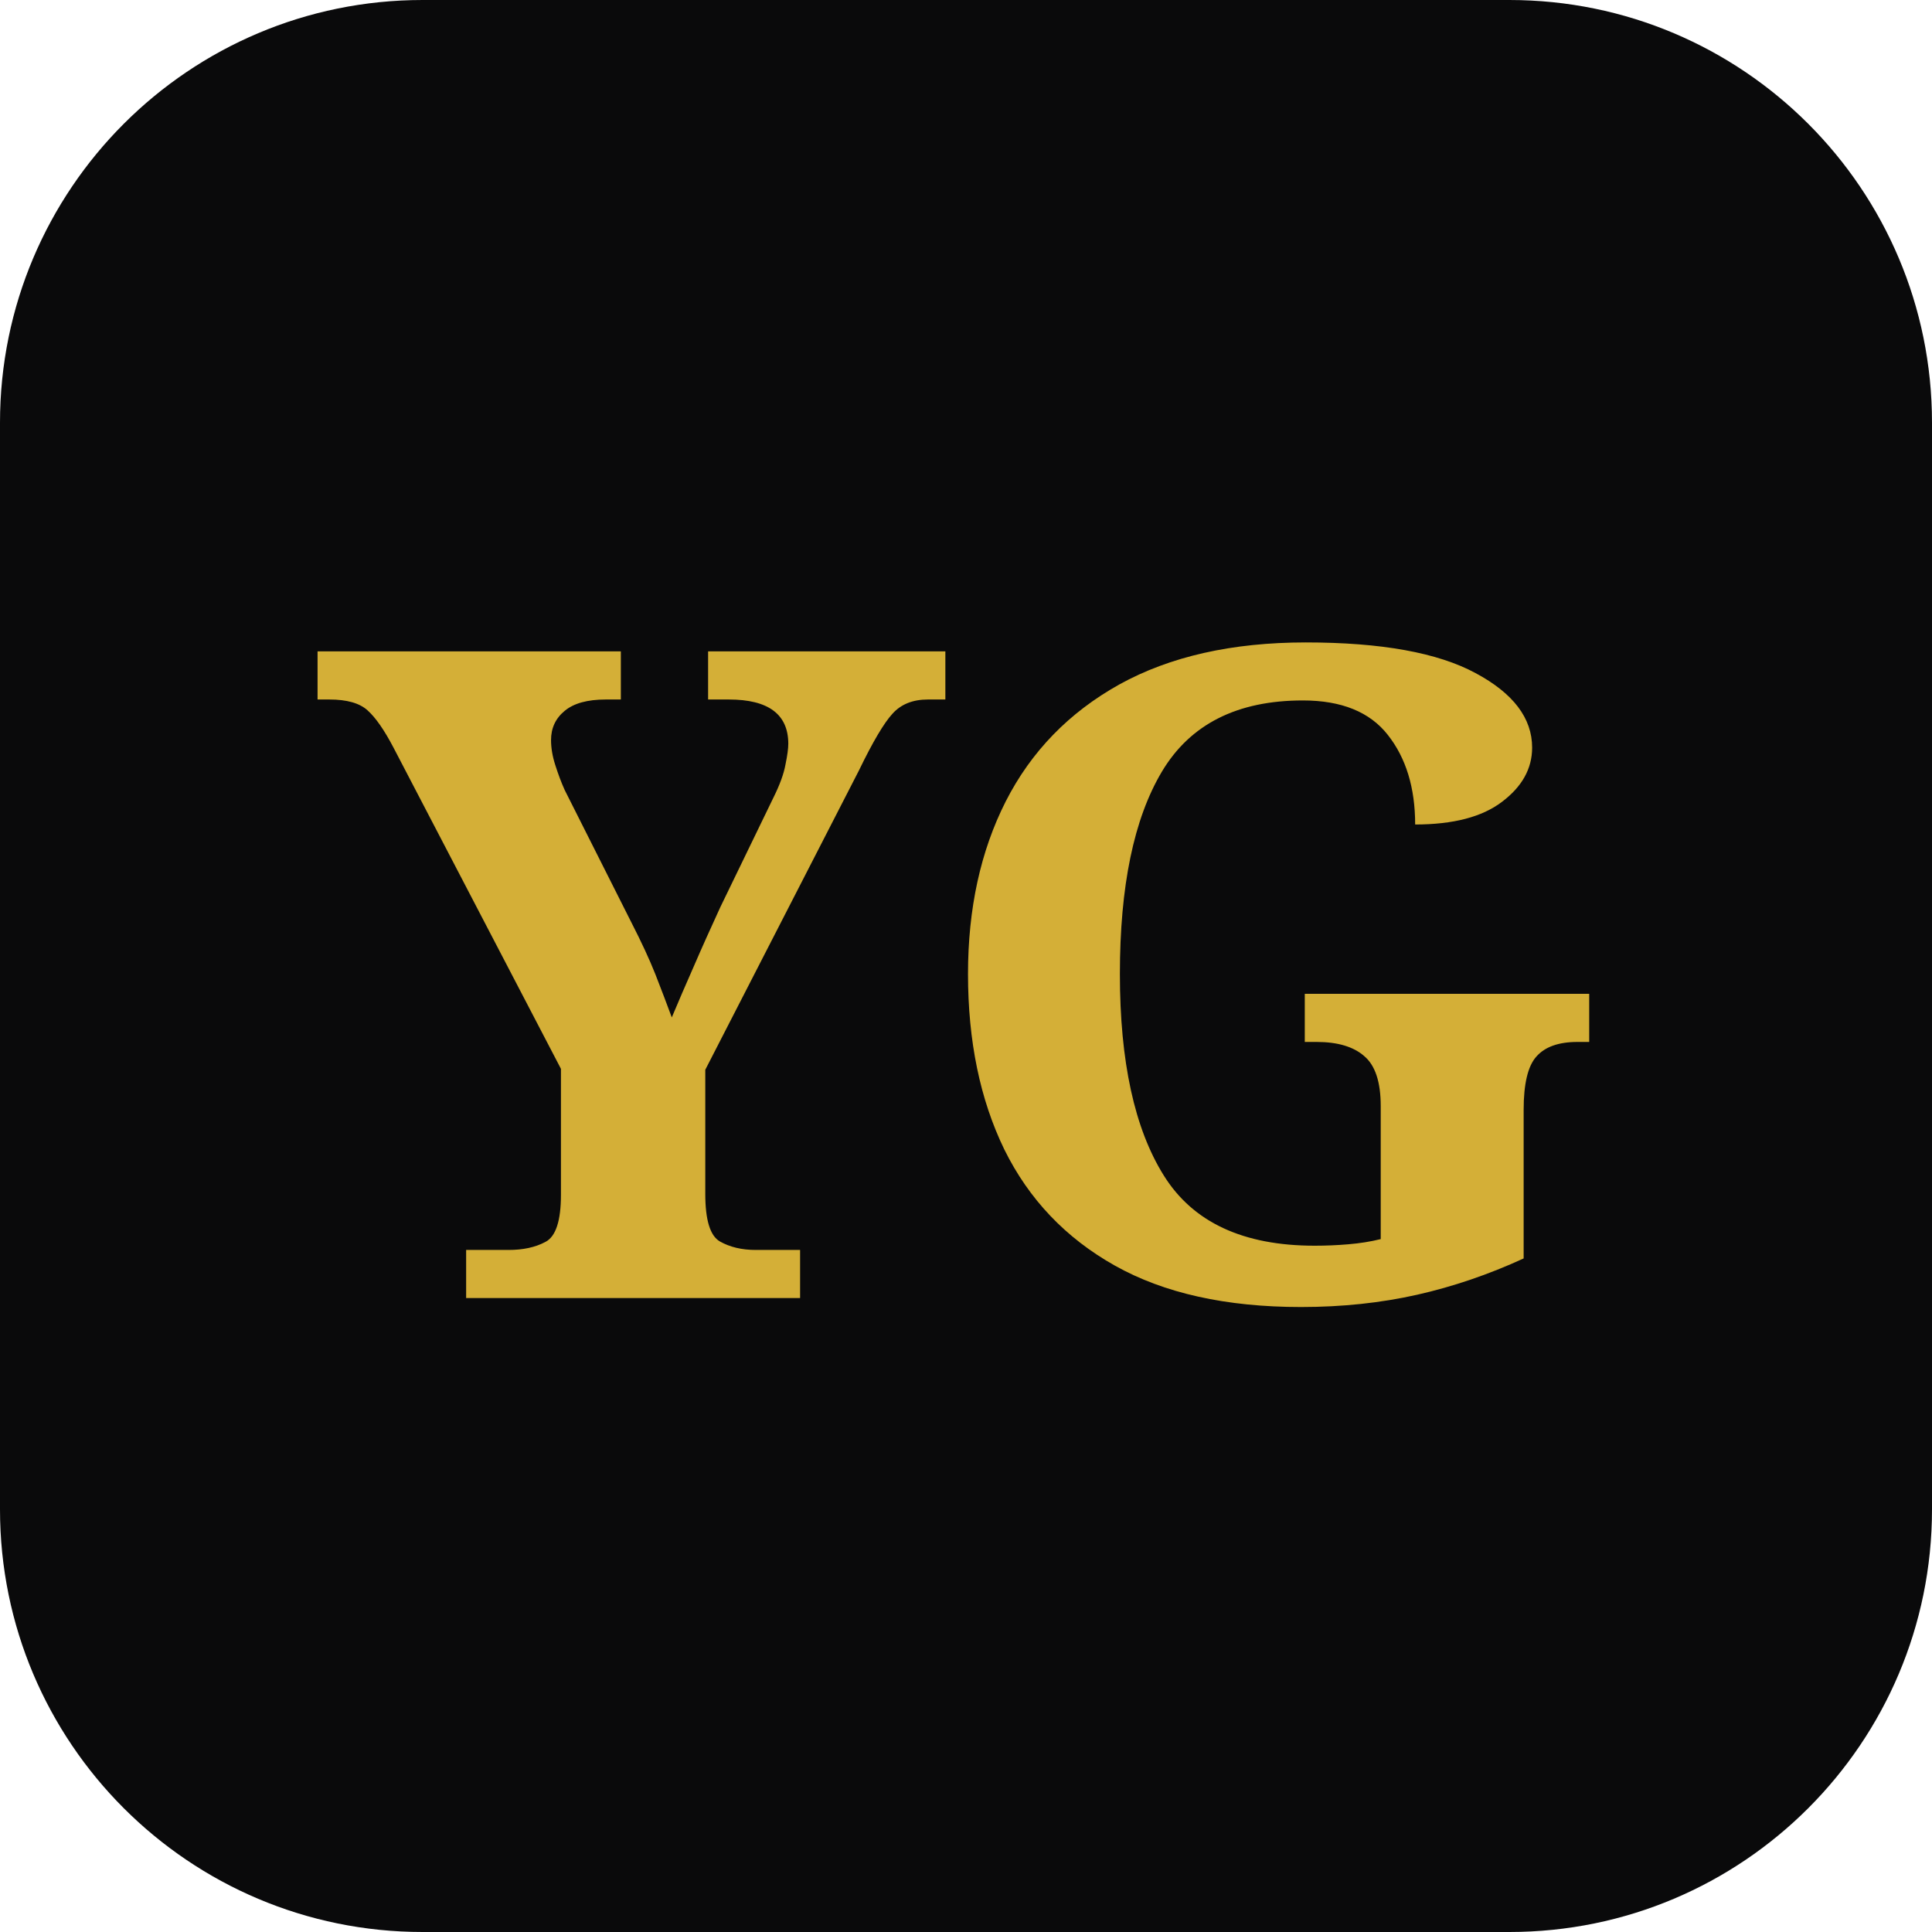
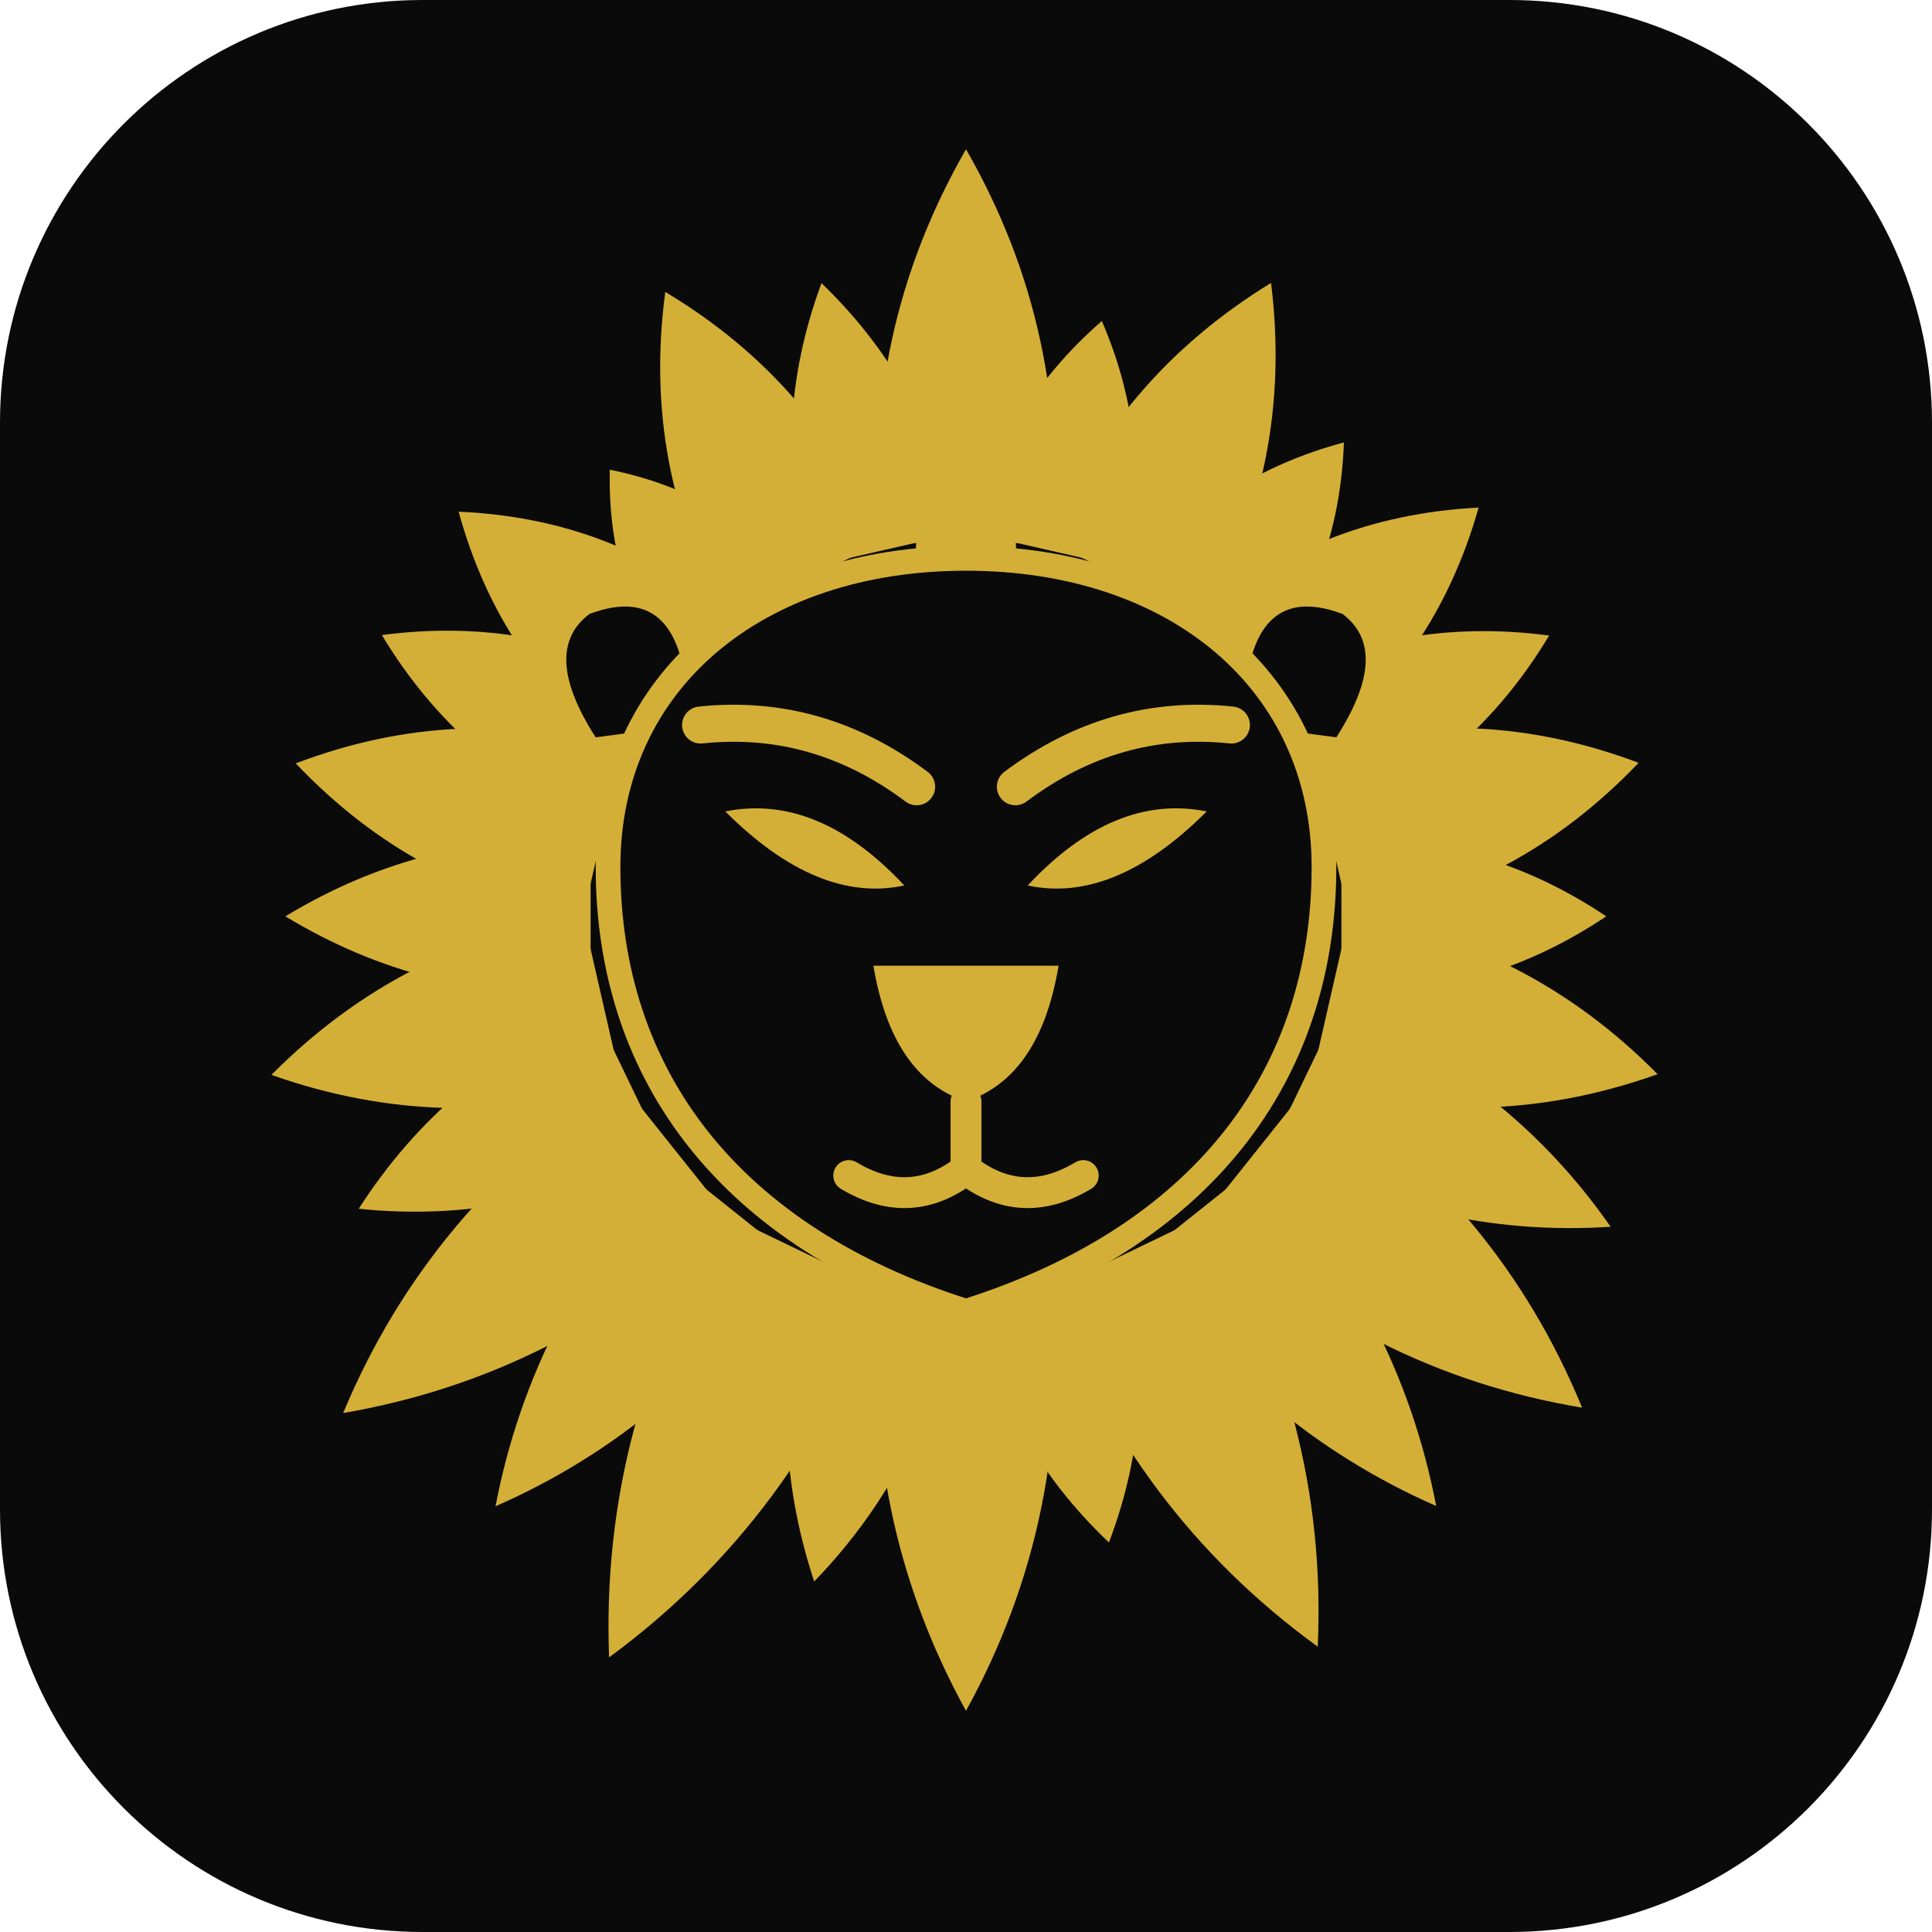
- <svg xmlns="http://www.w3.org/2000/svg" viewBox="0 0 64 64">
-   <rect width="64" height="64" rx="14" fill="#0a0a0b" />
-   <text x="32" y="43" font-family="Georgia,serif" font-weight="700" font-size="30" fill="#d4af37" text-anchor="middle">YG</text>
+ <svg xmlns="http://www.w3.org/2000/svg" viewBox="0 0 256 256" width="256" height="256">
+   <rect width="256" height="256" rx="56" fill="#0a0a0b" />
+   <g transform="translate(128 128) scale(0.94) translate(-128 -122)">
+     <g fill="#d4af37">
+       <path d="M129.28 61.02 Q132.86 43.52 147.15 31.08 Q154.64 48.49 150.27 65.81 Z" />
+       <path d="M152.58 66.92 Q163.22 53.01 181.27 48.2 Q180.6 66.87 169.41 80.34 Z" />
+       <path d="M171 82.34 Q189.24 72.62 210.2 75.42 Q199.32 93.54 180.35 101.74 Z" />
+       <path d="M180.92 104.23 Q201.04 103.47 218.25 115 Q201.04 126.53 180.92 125.77 Z" />
+       <path d="M180.35 128.26 Q204.39 137.98 218.87 158.76 Q193.6 160.39 171 147.66 Z" />
+       <path d="M169.41 149.66 Q189.06 170.87 194.28 198.12 Q168.89 186.97 152.58 163.08 Z" />
+       <path d="M150.27 164.19 Q155.55 183.78 148.15 203.26 Q133.02 188.92 129.28 168.98 Z" />
+       <path d="M126.72 168.98 Q122.77 192.02 106.6 208.76 Q99.3 186.66 105.73 164.19 Z" />
+       <path d="M103.42 163.08 Q87.1 187 61.68 198.16 Q66.91 170.9 86.59 149.66 Z" />
+       <path d="M85 147.66 Q65.05 158.56 42.4 156.22 Q54.69 137.05 75.65 128.26 Z" />
+       <path d="M75.08 125.77 Q51.88 127.02 32.06 115 Q51.88 102.98 75.08 104.23 Z" />
+       <path d="M75.65 101.74 Q56.6 93.52 45.66 75.35 Q66.69 72.57 85 82.34 Z" />
+       <path d="M86.59 80.34 Q77.39 68.7 77.79 52.04 Q94.12 55.36 103.42 66.92 Z" />
+       <path d="M105.73 65.81 Q100.24 45.7 107.63 25.74 Q122.94 40.51 126.72 61.02 Z" />
+       <path d="M115.85 62.38 Q113.25 32.54 128 6.87 Q142.75 32.54 140.15 62.38 Z" />
+       <path d="M139.88 62.32 Q149.16 39.09 171 25.71 Q174.16 51.13 161.77 72.87 Z" />
+       <path d="M161.56 72.7 Q177.57 58.55 200.26 57.38 Q194.07 79.23 176.71 91.69 Z" />
+       <path d="M176.59 91.45 Q199.6 84.61 222.81 93.36 Q205.7 111.31 182 115.13 Z" />
+       <path d="M182 114.87 Q207.21 118.76 225.49 137.25 Q201 145.98 176.59 138.55 Z" />
+       <path d="M176.71 138.31 Q203.1 155.66 214.85 184.26 Q184.35 179.17 161.56 157.3 Z" />
+       <path d="M161.77 157.13 Q179.04 185.63 177.58 217.95 Q151.4 198.94 139.88 167.68 Z" />
+       <path d="M140.15 167.62 Q143.12 199.55 128 226.99 Q112.88 199.55 115.85 167.62 Z" />
+       <path d="M116.12 167.68 Q104.35 199.84 77.69 219.46 Q76.42 186.38 94.23 157.13 Z" />
+       <path d="M94.44 157.3 Q71.21 179.67 40.2 185.02 Q52.32 155.98 79.29 138.31 Z" />
+       <path d="M79.41 138.55 Q54.79 146.07 30.09 137.35 Q48.55 118.77 74 114.87 Z" />
+       <path d="M74 115.13 Q50.49 111.32 33.52 93.44 Q56.57 84.68 79.41 91.45 Z" />
+       <path d="M79.29 91.69 Q62.39 79.48 56.48 57.96 Q78.77 58.94 94.44 72.7 Z" />
+       <path d="M94.23 72.87 Q82.3 51.76 85.61 26.98 Q107.05 39.83 116.12 62.32 Z" />
+     </g>
+     <g transform="translate(128 115) scale(0.87) translate(-128 -115)">
+       <path d="M91 89 Q91 49 63 59 Q49 70 63 93 Z" fill="#d4af37" />
+       <path d="M83 84 Q83 60 67 66 Q59 72 68 86 Z" fill="#0a0a0b" />
+       <path d="M165 89 Q165 49 193 59 Q207 70 193 93 Z" fill="#d4af37" />
+       <path d="M173 84 Q173 60 189 66 Q197 72 188 86 Z" fill="#0a0a0b" />
+       <path d="M128 37 Q142 55 132 69 Q128 73 124 69 Q114 55 128 37 Z" fill="#d4af37" />
+       <path d="M128 57 C162 57 186 77 186 107 C186 141 166 167 128 179 C90 167 70 141 70 107 C70 77 94 57 128 57 Z" fill="#0a0a0b" stroke="#d4af37" stroke-width="4" />
+       <path d="M89 98 Q104 95 118 110 Q104 113 89 98 Z" fill="#d4af37" />
+       <path d="M85 84 Q104 82 120 94" fill="none" stroke="#d4af37" stroke-width="6" stroke-linecap="round" />
+       <path d="M167 98 Q152 95 138 110 Q152 113 167 98 Z" fill="#d4af37" />
+       <path d="M171 84 Q152 82 136 94" fill="none" stroke="#d4af37" stroke-width="6" stroke-linecap="round" />
+       <path d="M113 123 L143 123 Q140 141 128 145 Q116 141 113 123 Z" fill="#d4af37" />
+       <path d="M128 145 L128 156" fill="none" stroke="#d4af37" stroke-width="5" stroke-linecap="round" />
+       <path d="M128 156 Q119 163 109 157" fill="none" stroke="#d4af37" stroke-width="5" stroke-linecap="round" />
+       <path d="M128 156 Q137 163 147 157" fill="none" stroke="#d4af37" stroke-width="5" stroke-linecap="round" />
+     </g>
+   </g>
</svg>
